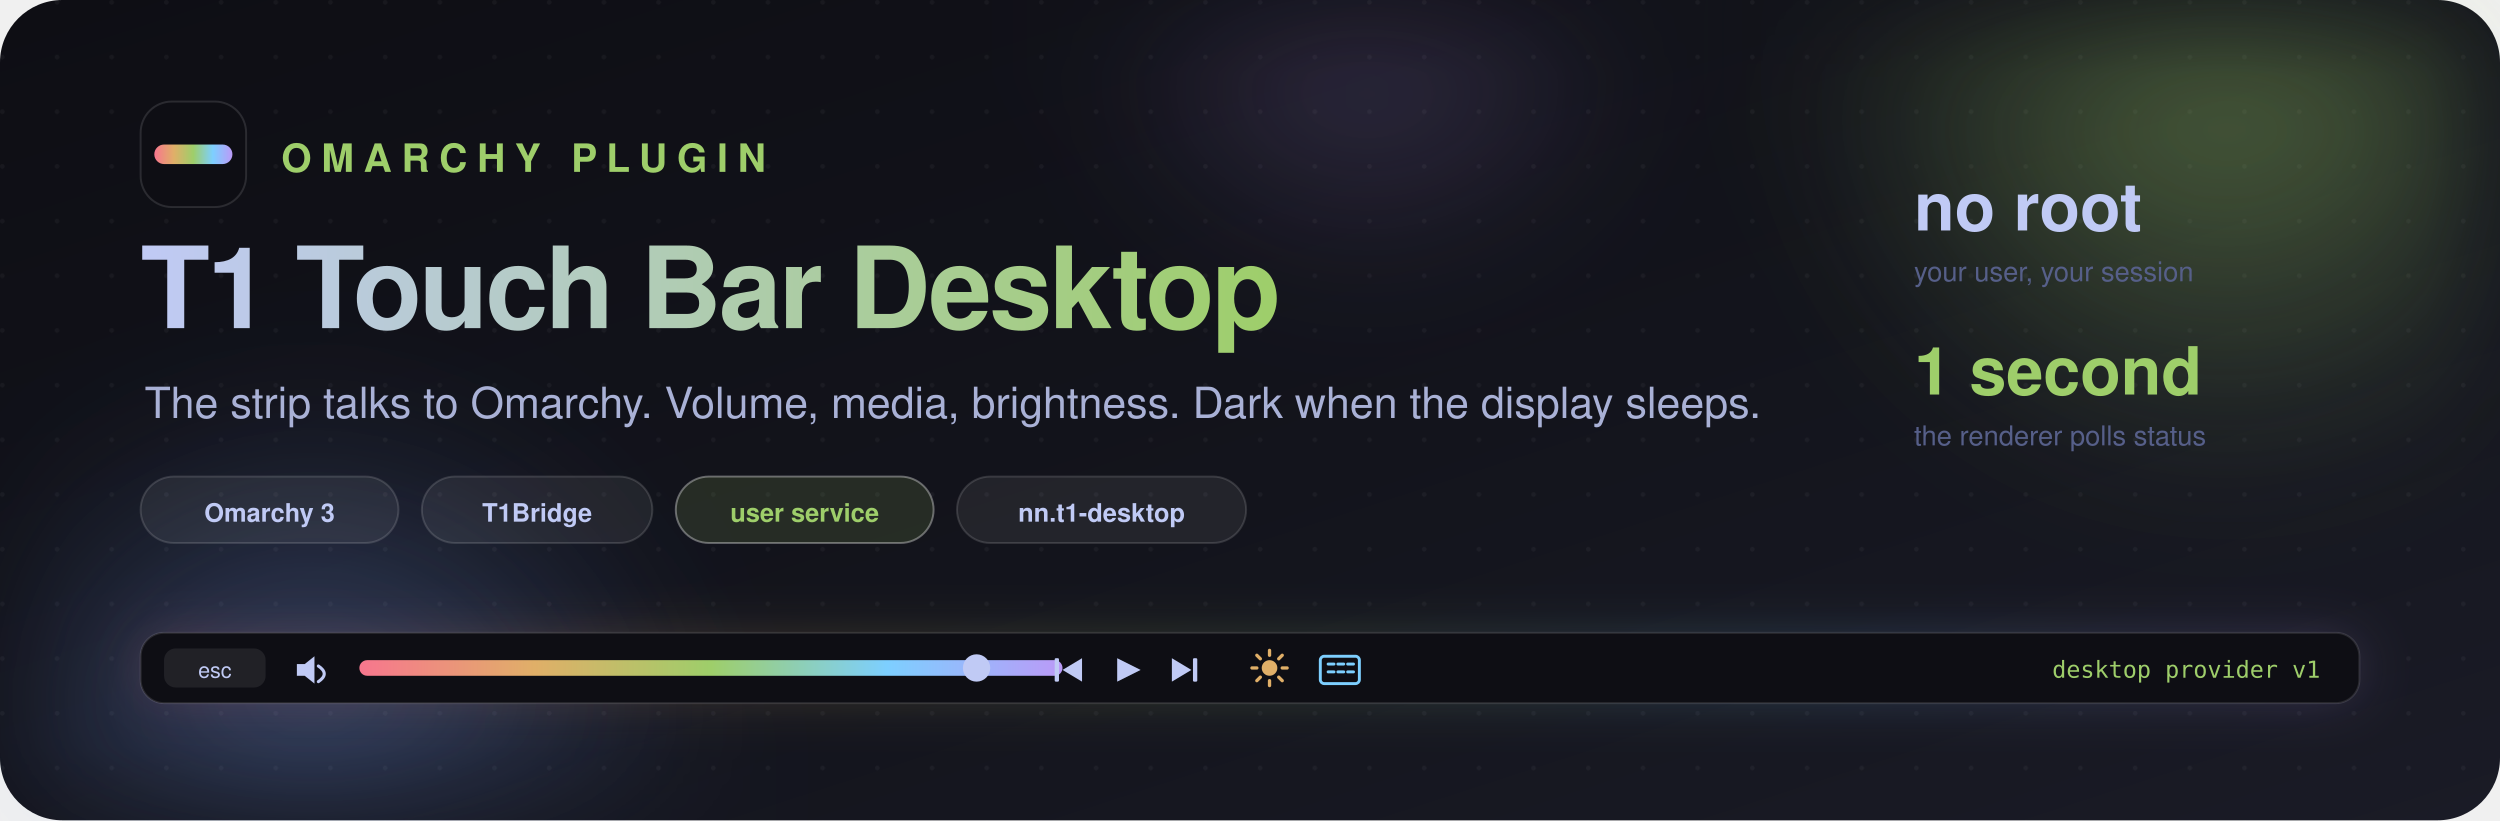
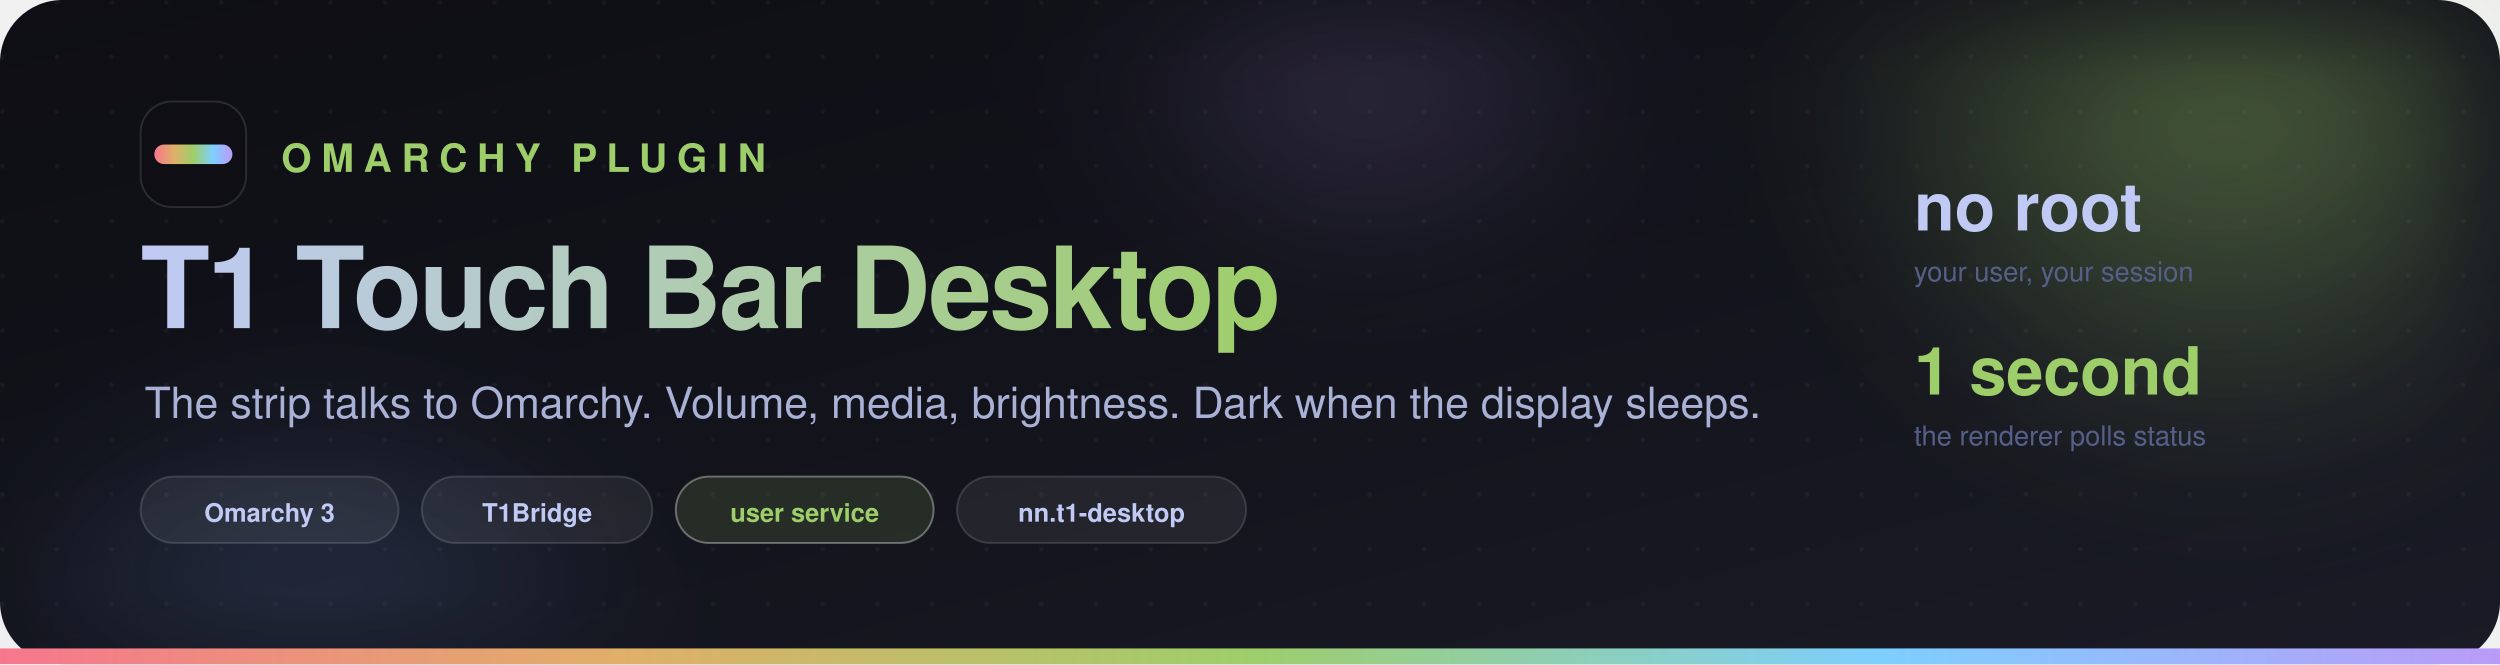
- <svg xmlns="http://www.w3.org/2000/svg" width="1280" height="420" viewBox="0 0 1280 420" role="img" aria-label="T1 Touch Bar Desktop: an Omarchy plugin that wires the T1 Touch Bar to the desktop">
+ <svg xmlns="http://www.w3.org/2000/svg" width="1280" height="340" viewBox="0 0 1280 340" role="img" aria-label="T1 Touch Bar Desktop: an Omarchy plugin that wires the T1 Touch Bar to the desktop">
  <defs>
    <linearGradient id="bg" x1="0" y1="0" x2="1" y2="1">
      <stop offset="0" stop-color="#0e0e14" />
      <stop offset="0.55" stop-color="#13141c" />
      <stop offset="1" stop-color="#1a1b26" />
    </linearGradient>
    <linearGradient id="spectrum" x1="0" y1="0" x2="1" y2="0">
      <stop offset="0" stop-color="#f7768e" />
      <stop offset="0.25" stop-color="#e0af68" />
      <stop offset="0.5" stop-color="#9ece6a" />
      <stop offset="0.75" stop-color="#7dcfff" />
      <stop offset="1" stop-color="#bb9af7" />
    </linearGradient>
    <linearGradient id="title" x1="0" y1="0" x2="1" y2="0">
      <stop offset="0" stop-color="#c0caf5" />
      <stop offset="1" stop-color="#9ece6a" />
    </linearGradient>
    <linearGradient id="glass" x1="0" y1="0" x2="0" y2="1">
      <stop offset="0" stop-color="#ffffff" stop-opacity="0.08" />
      <stop offset="1" stop-color="#ffffff" stop-opacity="0.02" />
    </linearGradient>
    <radialGradient id="orbG" cx="0.5" cy="0.5" r="0.5">
      <stop offset="0" stop-color="#9ece6a" stop-opacity="0.45" />
      <stop offset="1" stop-color="#9ece6a" stop-opacity="0" />
    </radialGradient>
    <radialGradient id="orbB" cx="0.5" cy="0.5" r="0.5">
      <stop offset="0" stop-color="#7aa2f7" stop-opacity="0.40" />
      <stop offset="1" stop-color="#7aa2f7" stop-opacity="0" />
    </radialGradient>
    <radialGradient id="orbM" cx="0.5" cy="0.5" r="0.5">
      <stop offset="0" stop-color="#bb9af7" stop-opacity="0.35" />
      <stop offset="1" stop-color="#bb9af7" stop-opacity="0" />
    </radialGradient>
    <filter id="glow" x="-20%" y="-200%" width="140%" height="500%">
      <feGaussianBlur stdDeviation="14" />
    </filter>
    <filter id="soft" x="-50%" y="-50%" width="200%" height="200%">
      <feGaussianBlur stdDeviation="40" />
    </filter>
    <pattern id="dots" width="28" height="28" patternUnits="userSpaceOnUse">
      <circle cx="1.2" cy="1.2" r="1.2" fill="#ffffff" opacity="0.04" />
    </pattern>
  </defs>
-   <rect width="1280" height="420" rx="32" fill="url(#bg)" />
-   <rect width="1280" height="420" rx="32" fill="url(#dots)" />
+   <rect width="1280" height="340" rx="32" fill="url(#bg)" />
+   <rect width="1280" height="340" rx="32" fill="url(#dots)" />
  <circle cx="1140" cy="30" r="220" fill="url(#orbG)" filter="url(#soft)" />
  <circle cx="160" cy="400" r="200" fill="url(#orbB)" filter="url(#soft)" />
  <circle cx="700" cy="0" r="140" fill="url(#orbM)" opacity="0.8" filter="url(#soft)" />
  <g transform="translate(72 52)">
    <rect width="54" height="54" rx="16" fill="#0e0e14" stroke="#ffffff" stroke-opacity="0.12" />
    <rect x="7" y="22" width="40" height="10" rx="5" fill="url(#spectrum)" />
  </g>
  <text x="144" y="88" font-family="ui-sans-serif, system-ui, -apple-system, 'Segoe UI', Helvetica, Arial, sans-serif" font-size="20" font-weight="700" letter-spacing="5" fill="#9ece6a">OMARCHY PLUGIN</text>
  <text x="72" y="168" font-family="ui-sans-serif, system-ui, -apple-system, 'Segoe UI', Helvetica, Arial, sans-serif" font-size="58" font-weight="800" letter-spacing="-1.5" fill="url(#title)">T1 Touch Bar Desktop</text>
  <text x="74" y="214" font-family="ui-sans-serif, system-ui, -apple-system, 'Segoe UI', Helvetica, Arial, sans-serif" font-size="22" fill="#a9b1d6">The strip talks to Omarchy. Volume, media, brightness. Dark when the display sleeps.</text>
  <g transform="translate(72 244)">
    <rect width="132" height="34" rx="17.0" fill="#ffffff" fill-opacity="0.07" stroke="#ffffff" stroke-opacity="0.14" />
    <text x="66.0" y="23.1" text-anchor="middle" font-family="ui-sans-serif, system-ui, -apple-system, 'Segoe UI', Helvetica, Arial, sans-serif" font-size="13" font-weight="600" fill="#c0caf5">Omarchy 3</text>
  </g>
  <g transform="translate(216 244)">
    <rect width="118" height="34" rx="17.0" fill="#ffffff" fill-opacity="0.07" stroke="#ffffff" stroke-opacity="0.14" />
    <text x="59.0" y="23.1" text-anchor="middle" font-family="ui-sans-serif, system-ui, -apple-system, 'Segoe UI', Helvetica, Arial, sans-serif" font-size="13" font-weight="600" fill="#c0caf5">T1Bridge</text>
  </g>
  <g transform="translate(346 244)">
    <rect width="132" height="34" rx="17.0" fill="#9ece6a" fill-opacity="0.14" stroke="#ffffff" stroke-opacity="0.35" />
    <text x="66.0" y="23.1" text-anchor="middle" font-family="ui-sans-serif, system-ui, -apple-system, 'Segoe UI', Helvetica, Arial, sans-serif" font-size="13" font-weight="600" fill="#9ece6a">user service</text>
  </g>
  <g transform="translate(490 244)">
    <rect width="148" height="34" rx="17.0" fill="#ffffff" fill-opacity="0.07" stroke="#ffffff" stroke-opacity="0.14" />
    <text x="74.0" y="23.1" text-anchor="middle" font-family="ui-sans-serif, system-ui, -apple-system, 'Segoe UI', Helvetica, Arial, sans-serif" font-size="13" font-weight="600" fill="#c0caf5">nn.t1-desktop</text>
  </g>
  <g transform="translate(980 118)" font-family="ui-sans-serif, system-ui, -apple-system, 'Segoe UI', Helvetica, Arial, sans-serif">
    <text x="0" y="0" font-size="34" font-weight="800" fill="#c0caf5">no root</text>
    <text x="0" y="26" font-size="14" fill="#565f89">your user, your session</text>
    <text x="0" y="84" font-size="34" font-weight="800" fill="#9ece6a">1 second</text>
    <text x="0" y="110" font-size="14" fill="#565f89">the renderer polls status</text>
  </g>
-   <rect x="72" y="324" width="1136" height="36" rx="12" fill="#05060d" opacity="0.9" />
-   <rect x="72" y="328" width="1136" height="28" rx="14" fill="url(#spectrum)" opacity="0.22" filter="url(#glow)" />
-   <rect x="72" y="324" width="1136" height="36" rx="12" fill="#0e0e14" stroke="#ffffff" stroke-opacity="0.12" />
-   <rect x="84" y="332" width="52" height="20" rx="6" fill="#ffffff" fill-opacity="0.08" />
-   <text x="110" y="347" text-anchor="middle" font-family="ui-sans-serif, system-ui, -apple-system, 'Segoe UI', Helvetica, Arial, sans-serif" font-size="11" fill="#c0caf5">esc</text>
-   <g transform="translate(150 333)">
-     <g transform="translate(0 0)" fill="#c0caf5">
-       <path d="M 2 7 h 4 l 5 -4 v 14 l -5 -4 h -4 z" />
-       <path d="M 13 8 q 3 2 3 4 q 0 2 -3 4" fill="none" stroke="#c0caf5" stroke-width="1.6" stroke-linecap="round" />
-     </g>
-   </g>
-   <rect x="184" y="338" width="360" height="8" rx="4" fill="url(#spectrum)" />
-   <circle cx="500" cy="342" r="7" fill="#c0caf5" />
-   <g transform="translate(540 332)" fill="#c0caf5">
-     <rect x="0" y="5" width="2.2" height="12" rx="0.6" />
-     <path d="M 14 5 L 4 11 L 14 17 z" />
-   </g>
-   <g transform="translate(568 332)" fill="#c0caf5">
-     <path d="M 4 5 l 12 6 l -12 6 z" />
-   </g>
-   <g transform="translate(596 332)" fill="#c0caf5">
-     <path d="M 4 5 L 14 11 L 4 17 z" />
-     <rect x="14.8" y="5" width="2.2" height="12" rx="0.6" />
-   </g>
-   <g transform="translate(640 332)">
-     <g transform="translate(0 0)" fill="none" stroke="#e0af68" stroke-width="1.7" stroke-linecap="round">
-       <circle cx="10" cy="10" r="4" fill="#e0af68" stroke="none" />
-       <path d="M 10 1 v 2.5 M 10 16.5 v 2.5 M 1 10 h 2.5 M 16.5 10 h 2.5 M 3.5 3.5 l 1.8 1.8 M 14.7 14.7 l 1.8 1.8 M 16.5 3.5 l -1.8 1.8 M 5.3 14.7 l -1.8 1.8" />
-     </g>
-   </g>
-   <g transform="translate(676 334)" fill="none" stroke="#7dcfff" stroke-width="1.5">
-     <rect x="0" y="2" width="20" height="14" rx="2" />
-     <path d="M 4 6 h 3 M 9 6 h 3 M 14 6 h 3 M 4 10 h 3 M 9 10 h 3 M 14 10 h 3" stroke-linecap="round" />
-   </g>
-   <text x="1188" y="347" text-anchor="end" font-family="ui-monospace, SFMono-Regular, 'JetBrains Mono', Menlo, Consolas, monospace" font-size="12" fill="#9ece6a">desktop provider v1</text>
+   <rect x="0" y="332" width="1280" height="8" fill="url(#spectrum)" />
</svg>
